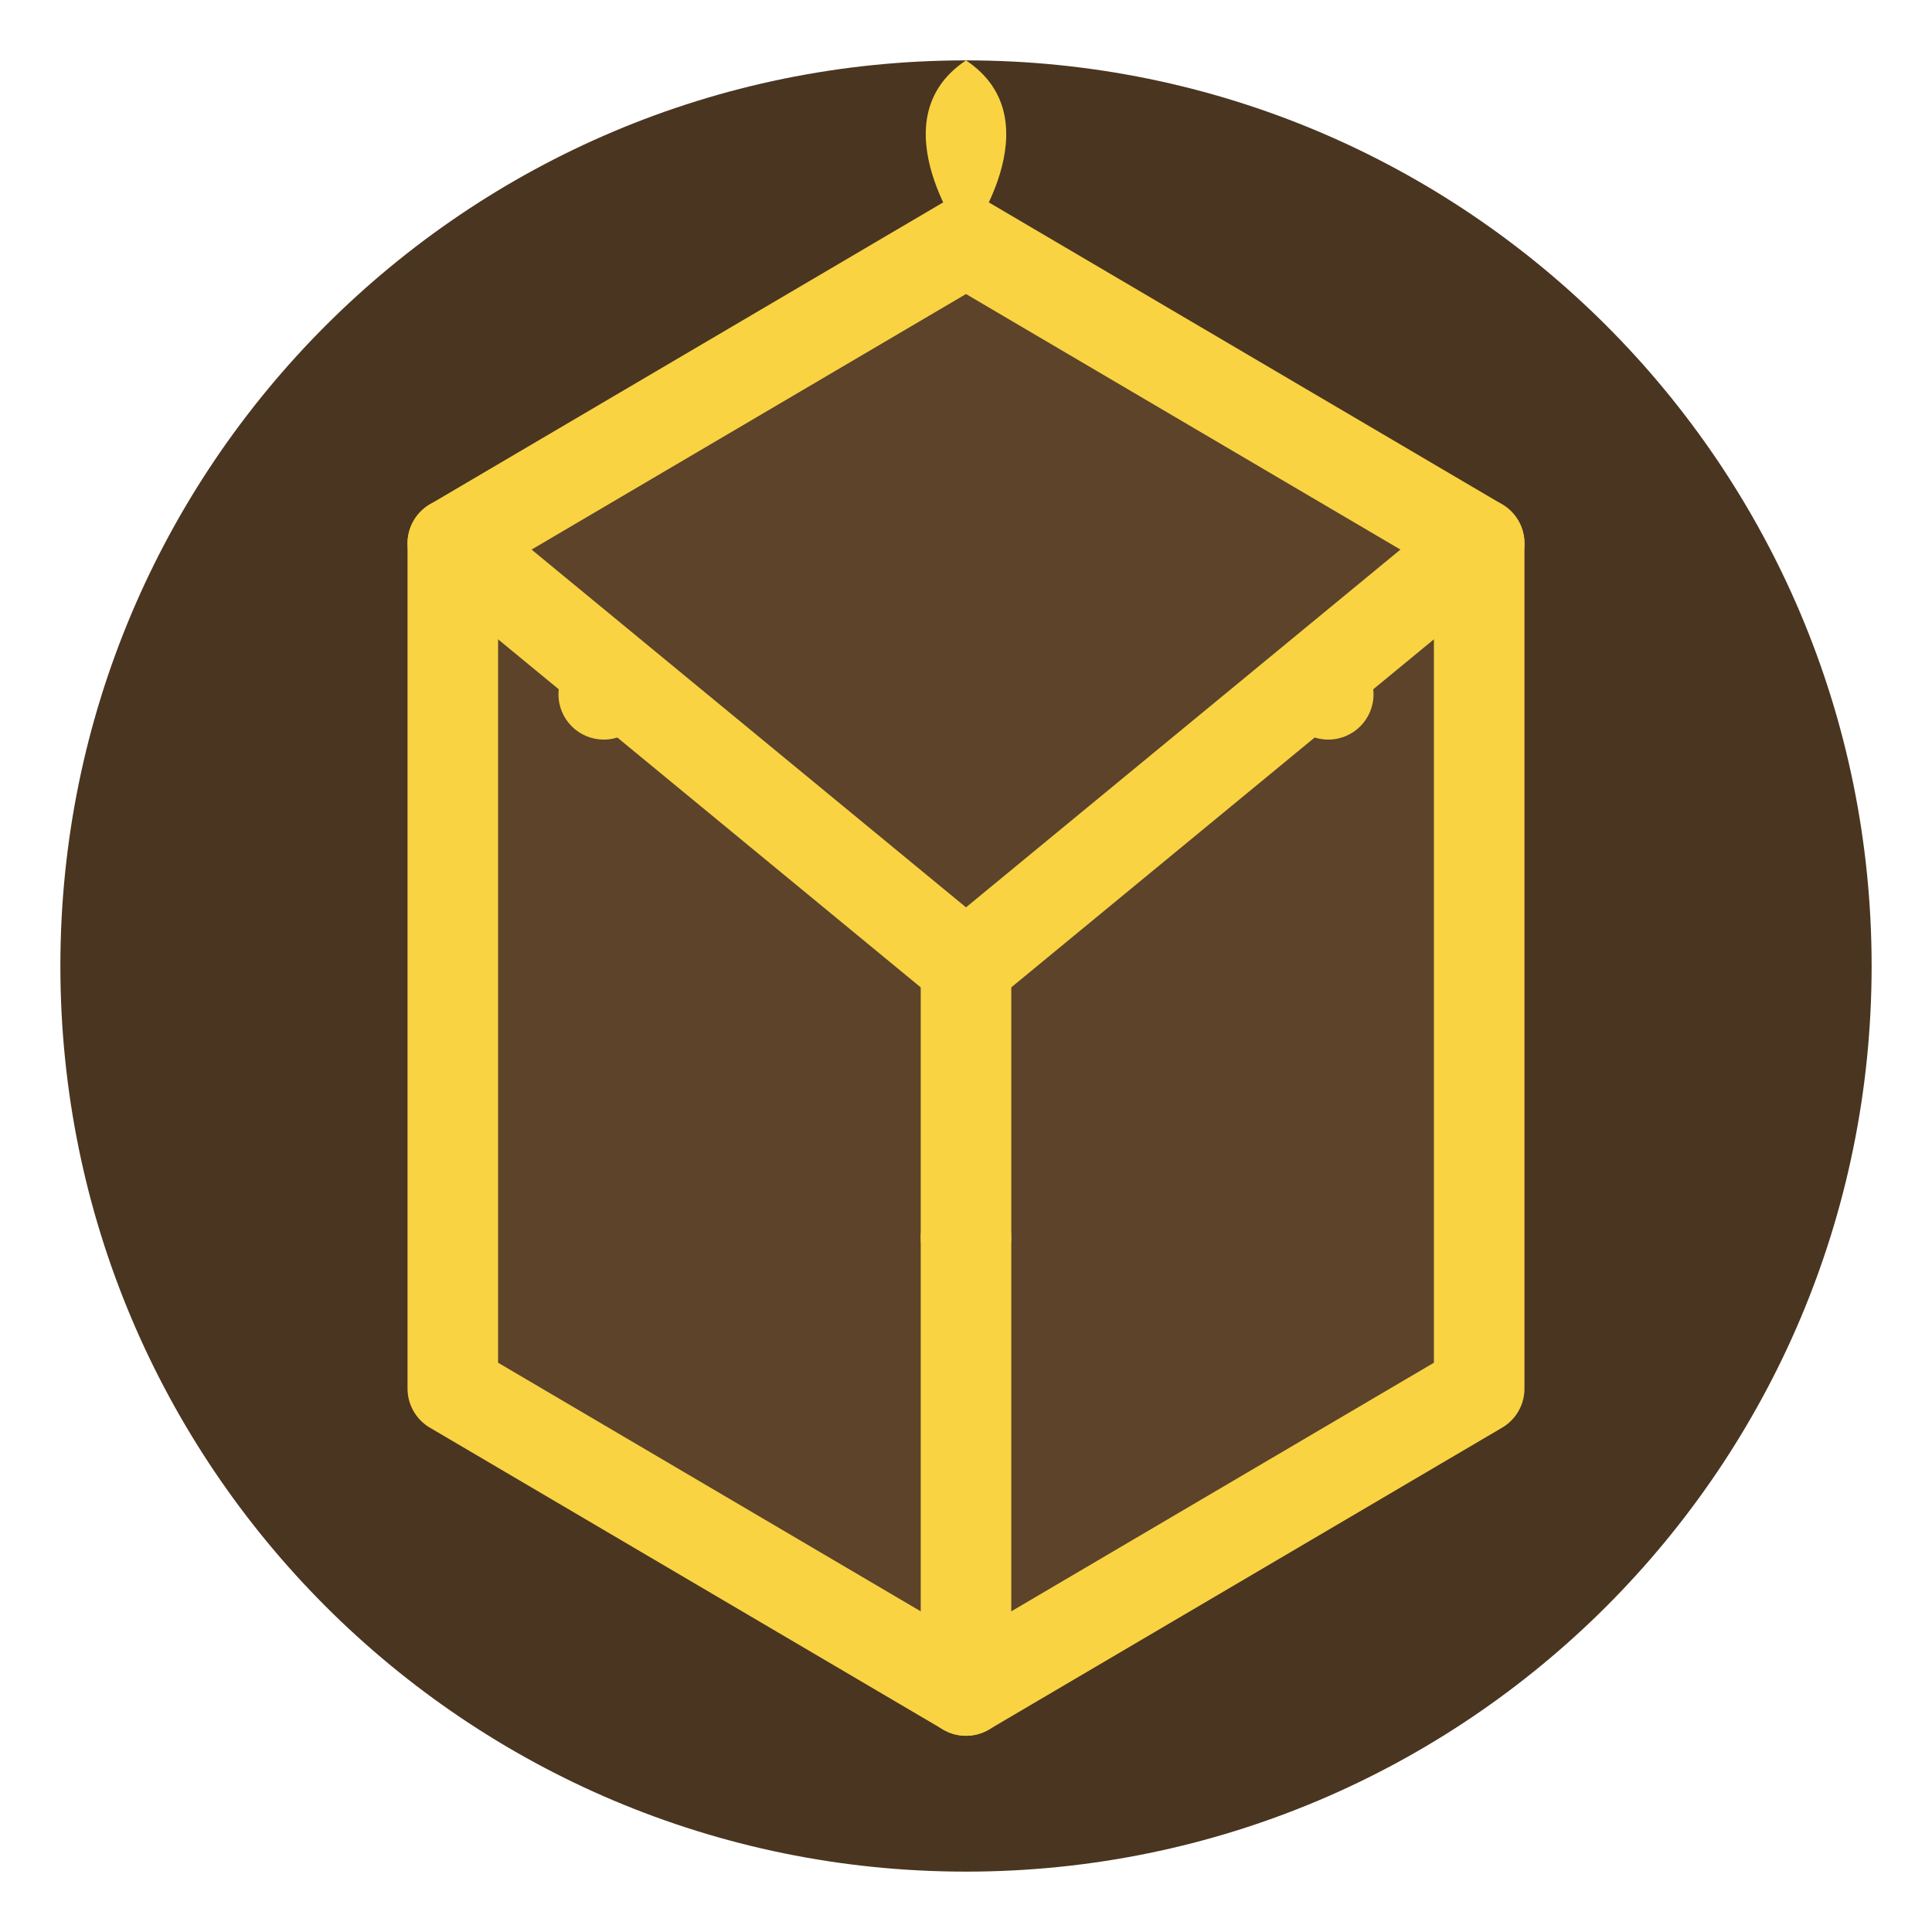
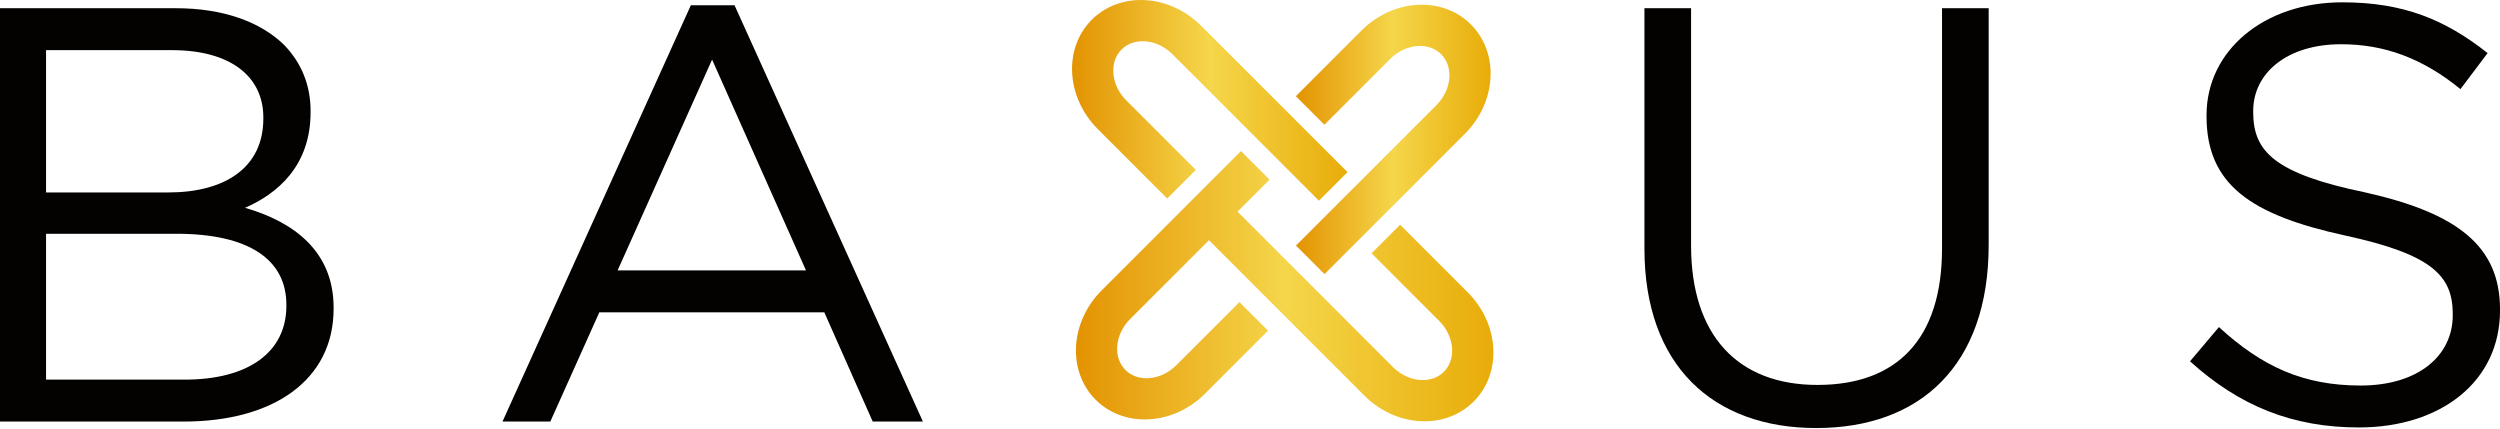
- <svg xmlns="http://www.w3.org/2000/svg" width="128" height="128" viewBox="0 0 128 128" fill="none">
-   <circle cx="64" cy="64" r="60" fill="#4a3520" />
-   <path d="M64 16L30 36V92L64 112L98 92V36L64 16Z" stroke="#f9d342" stroke-width="6" stroke-linecap="round" stroke-linejoin="round" fill="#5c432a" />
-   <path d="M64 112V64" stroke="#f9d342" stroke-width="6" stroke-linecap="round" stroke-linejoin="round" />
-   <path d="M64 64L98 36" stroke="#f9d342" stroke-width="6" stroke-linecap="round" stroke-linejoin="round" />
-   <path d="M64 64L30 36" stroke="#f9d342" stroke-width="6" stroke-linecap="round" stroke-linejoin="round" />
-   <path d="M64 16C64 16 58 8 64 4C70 8 64 16 64 16Z" fill="#f9d342" />
-   <circle cx="40" cy="46" r="3" fill="#f9d342" />
-   <circle cx="88" cy="46" r="3" fill="#f9d342" />
-   <circle cx="64" cy="82" r="3" fill="#f9d342" />
+ <svg xmlns="http://www.w3.org/2000/svg" xmlns:xlink="http://www.w3.org/1999/xlink" id="Capa_2" viewBox="0 0 1706.03 292.1">
+   <defs>
+     <style>.cls-1{fill:url(#Degradado_sin_nombre_6-2);}.cls-2{fill:url(#Degradado_sin_nombre_6);}.cls-3{fill:#030200;}.cls-4{fill:url(#Degradado_sin_nombre_6-3);}</style>
+     <linearGradient id="Degradado_sin_nombre_6" x1="732.9" y1="196.18" x2="1017.78" y2="196.18" gradientTransform="translate(1.33 -.89)" gradientUnits="userSpaceOnUse">
+       <stop offset="0" stop-color="#e39302" />
+       <stop offset=".5" stop-color="#f5d64a" />
+       <stop offset="1" stop-color="#e8ac09" />
+     </linearGradient>
+     <linearGradient id="Degradado_sin_nombre_6-2" x1="730.26" y1="69.37" x2="918.24" y2="69.37" xlink:href="#Degradado_sin_nombre_6" />
+     <linearGradient id="Degradado_sin_nombre_6-3" x1="882.99" y1="96.04" x2="1015.9" y2="96.04" xlink:href="#Degradado_sin_nombre_6" />
+   </defs>
+   <g id="Capa_1-2">
+     <g>
+       <path class="cls-3" d="m0,5.61h120.08c32.24,0,57.62,9.27,73.74,24.98,12.09,12.49,18.13,27.8,18.13,45.13v.81c0,36.67-22.56,55.61-44.73,65.28,33.44,9.67,60.44,29.82,60.44,68.1v.81c0,48.35-40.7,76.96-102.35,76.96H0V5.61Zm179.71,74.54c0-27.8-22.16-45.93-62.45-45.93H31.43v97.11h83.41c38.68,0,64.87-16.92,64.87-50.37v-.81Zm15.71,127.73c0-30.62-25.39-48.35-74.95-48.35H31.43v99.53h94.69c43.11,0,69.31-18.53,69.31-50.37v-.81Z" />
+       <path class="cls-3" d="m471.44,3.6h29.82l128.54,284.07h-34.25l-33.04-74.54h-153.52l-33.44,74.54h-32.64L471.44,3.6Zm78.57,180.92l-64.07-143.85-64.47,143.85h128.54Z" />
+       <path class="cls-3" d="m1122.18,169.61V5.61h31.83v161.98c0,61.25,31.83,95.09,86.23,95.09s85.02-31.43,85.02-93.08V5.61h31.83v161.58c0,82.6-47.14,124.91-117.66,124.91s-117.25-42.71-117.25-122.49Z" />
+       <path class="cls-3" d="m1494.49,246.57l19.74-23.37c29.41,27,57.62,39.89,96.7,39.89s62.86-20.15,62.86-47.95v-.81c0-26.19-14.1-40.7-73.33-53.59-64.87-14.1-94.69-35.05-94.69-81.39v-.81c0-43.92,39.08-76.96,92.68-76.96,41.5,0,70.11,11.69,99.12,34.65l-18.53,24.58c-26.19-21.36-52.38-30.62-81.39-30.62-37.07,0-60.04,19.74-60.04,45.53v.81c0,26.59,14.1,41.9,76.56,54.8,62.86,14.1,91.87,36.67,91.87,79.78v.81c0,48.35-40.29,79.78-96.3,79.78-45.13,0-81.39-14.51-115.24-45.13Z" />
+       <g>
+         <path class="cls-2" d="m1001.53,199.45l-46.08-46.09-19.49,19.49,46.08,46.08c10.49,10.49,11.96,26.1,3.27,34.79-4.07,4.07-9.83,6.05-16.24,5.57-6.76-.51-13.35-3.65-18.55-8.84l-106.02-106.02,21.85-21.85-19.49-19.49-95.09,95.09c-21.69,21.69-23.53,55.16-4.09,74.59,9.02,9.02,21.05,13.46,33.54,13.46,14.42,0,29.43-5.92,41.05-17.55l43.05-43.05-19.49-19.49-43.05,43.05c-10.49,10.49-26.1,11.97-34.79,3.27-4.07-4.07-6.05-9.84-5.57-16.24.51-6.76,3.65-13.35,8.85-18.55l53.75-53.75,106.02,106.02c21.69,21.69,55.16,23.53,74.59,4.09,9.51-9.51,14.26-22.6,13.37-36.85-.87-13.95-7.07-27.36-17.46-37.75Z" />
+         <path class="cls-1" d="m796.54,135.45l19.49-19.49-47.4-47.4c-5.2-5.2-8.34-11.78-8.84-18.55-.48-6.4,1.5-12.17,5.57-16.24,4.07-4.07,9.82-6.04,16.24-5.57,6.76.51,13.35,3.65,18.55,8.85l99.92,99.92,19.49-19.49-99.93-99.92c-21.69-21.7-55.16-23.53-74.59-4.09-19.44,19.44-17.6,52.9,4.09,74.59l47.4,47.4Z" />
+         <path class="cls-4" d="m948.67,40.27c5.2-5.2,11.78-8.34,18.55-8.84,6.41-.49,12.17,1.5,16.24,5.57,8.69,8.69,7.22,24.29-3.28,34.79l-95.79,95.79,19.49,19.49,95.79-95.79c21.69-21.69,23.53-55.15,4.09-74.59-19.43-19.44-52.9-17.6-74.59,4.09l-44.86,44.86,19.49,19.49,44.86-44.86Z" />
+       </g>
+     </g>
+   </g>
</svg>
